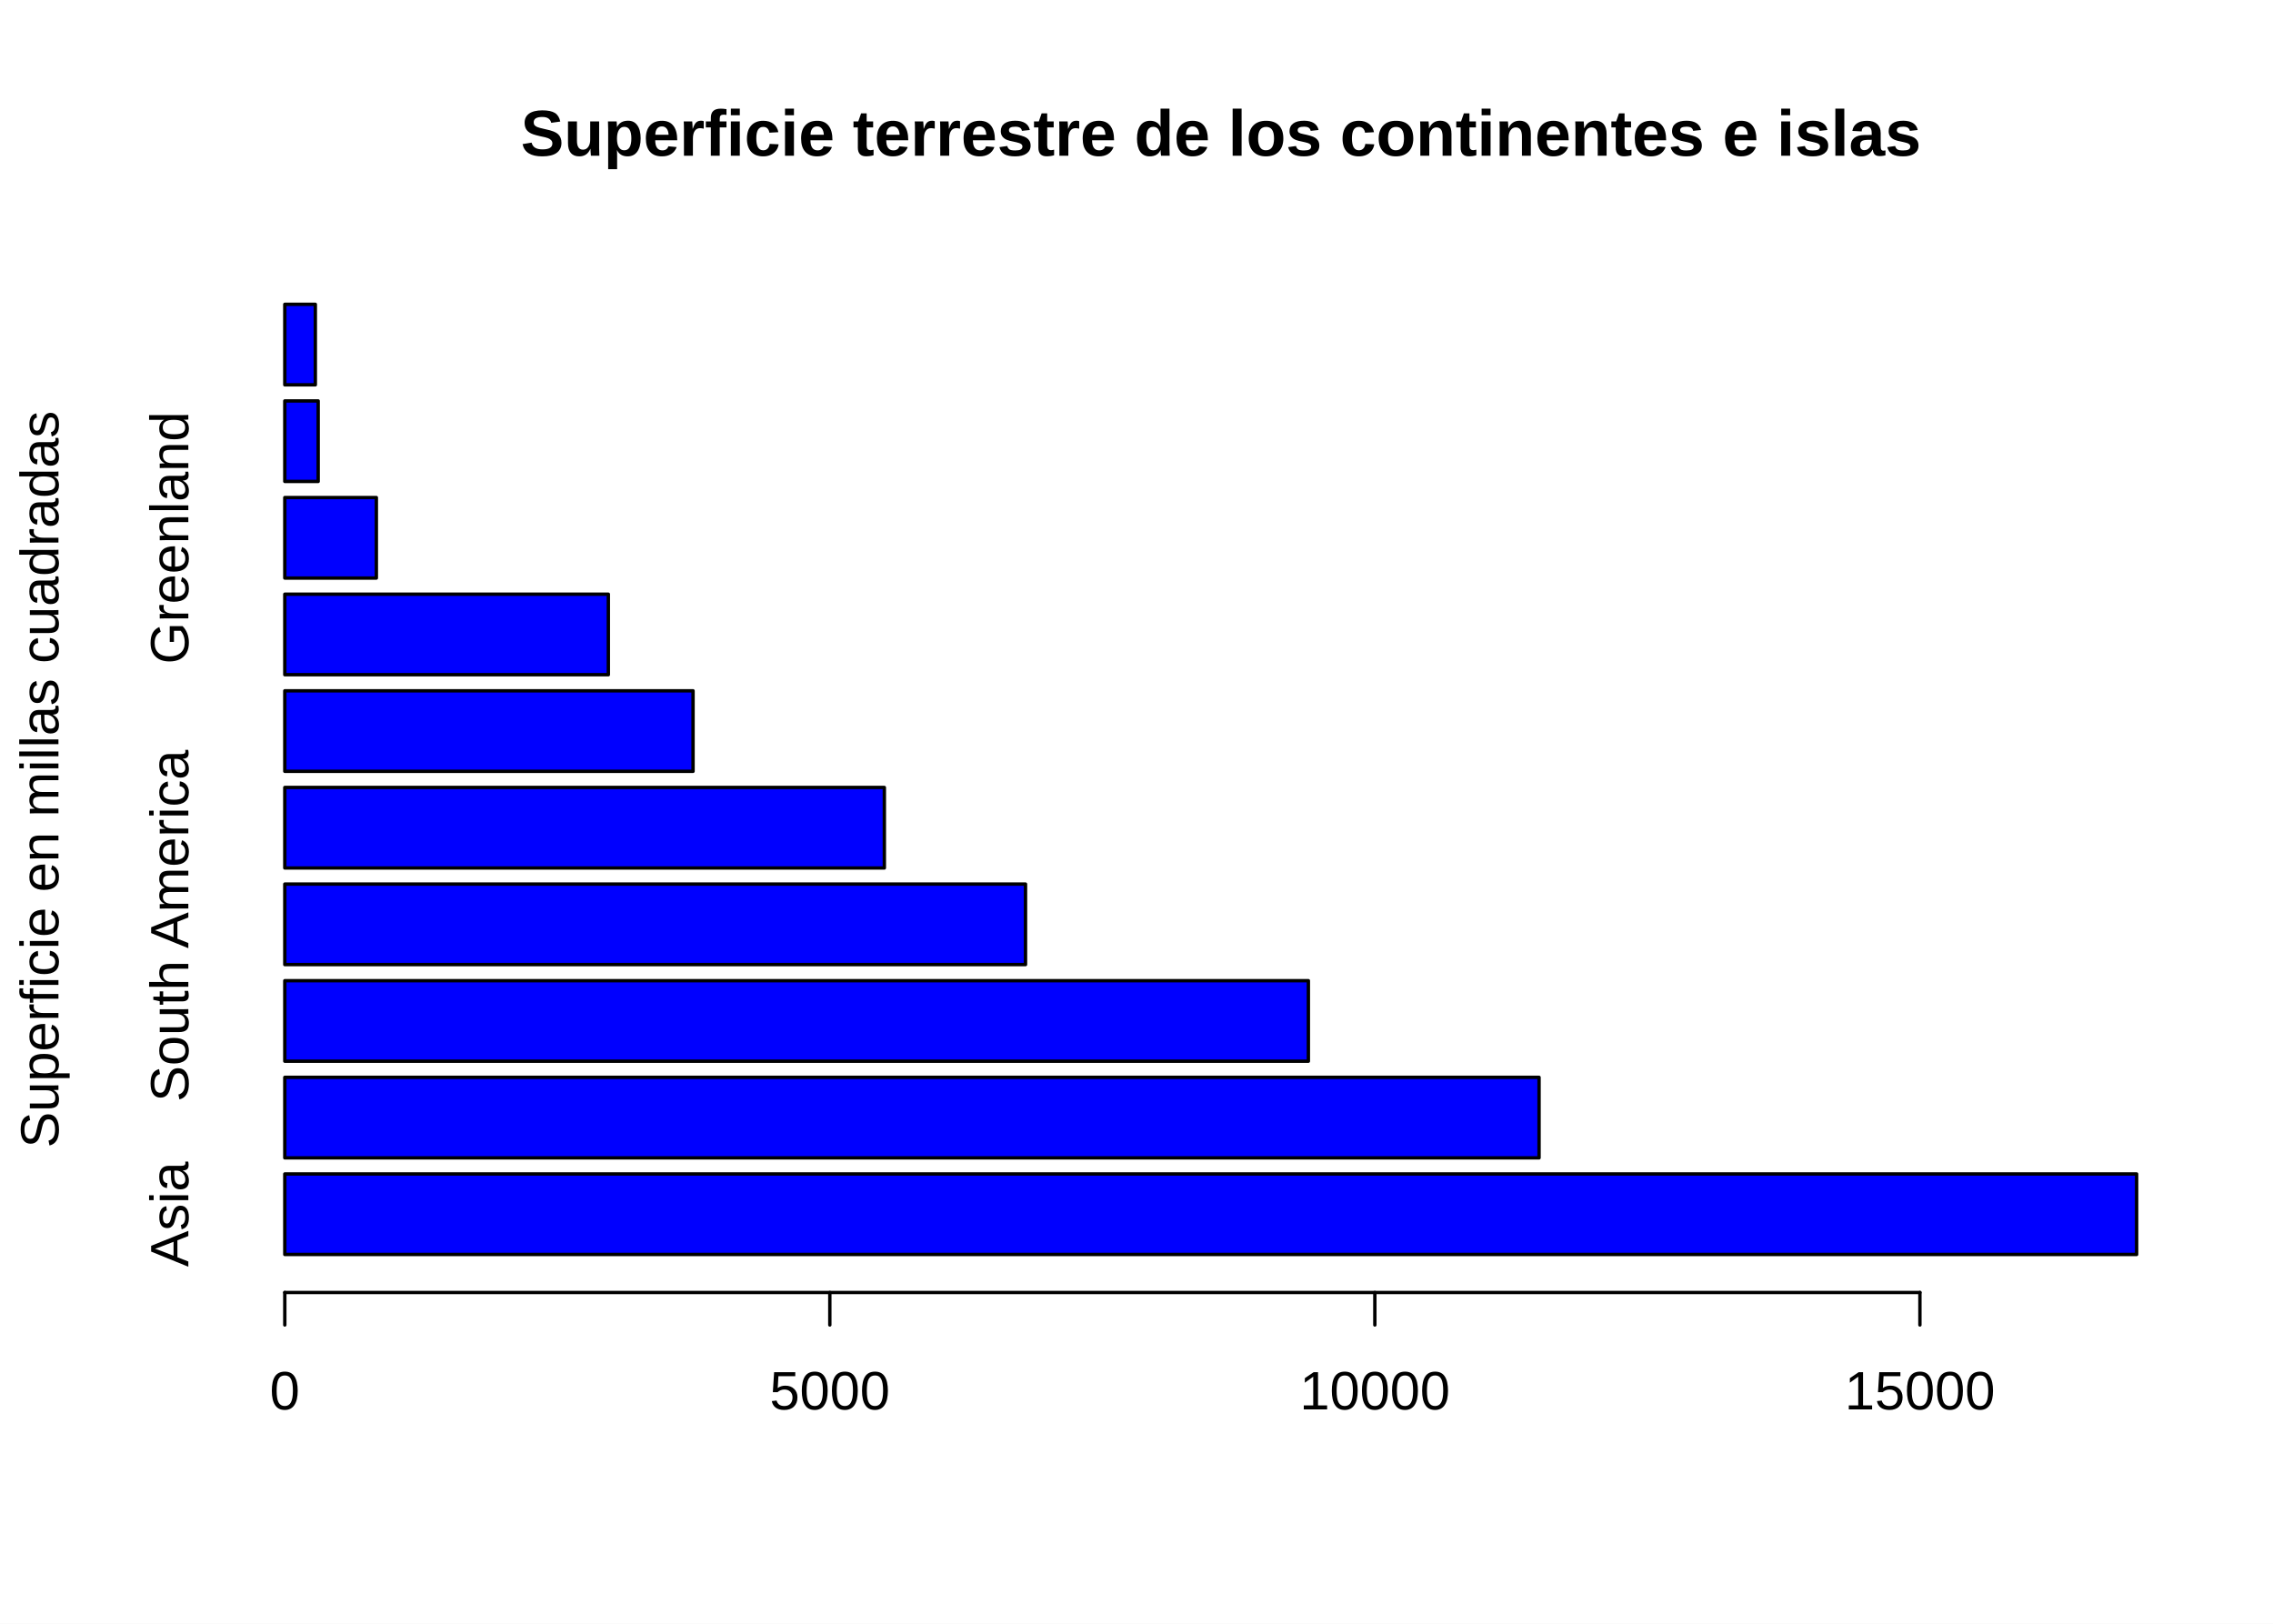
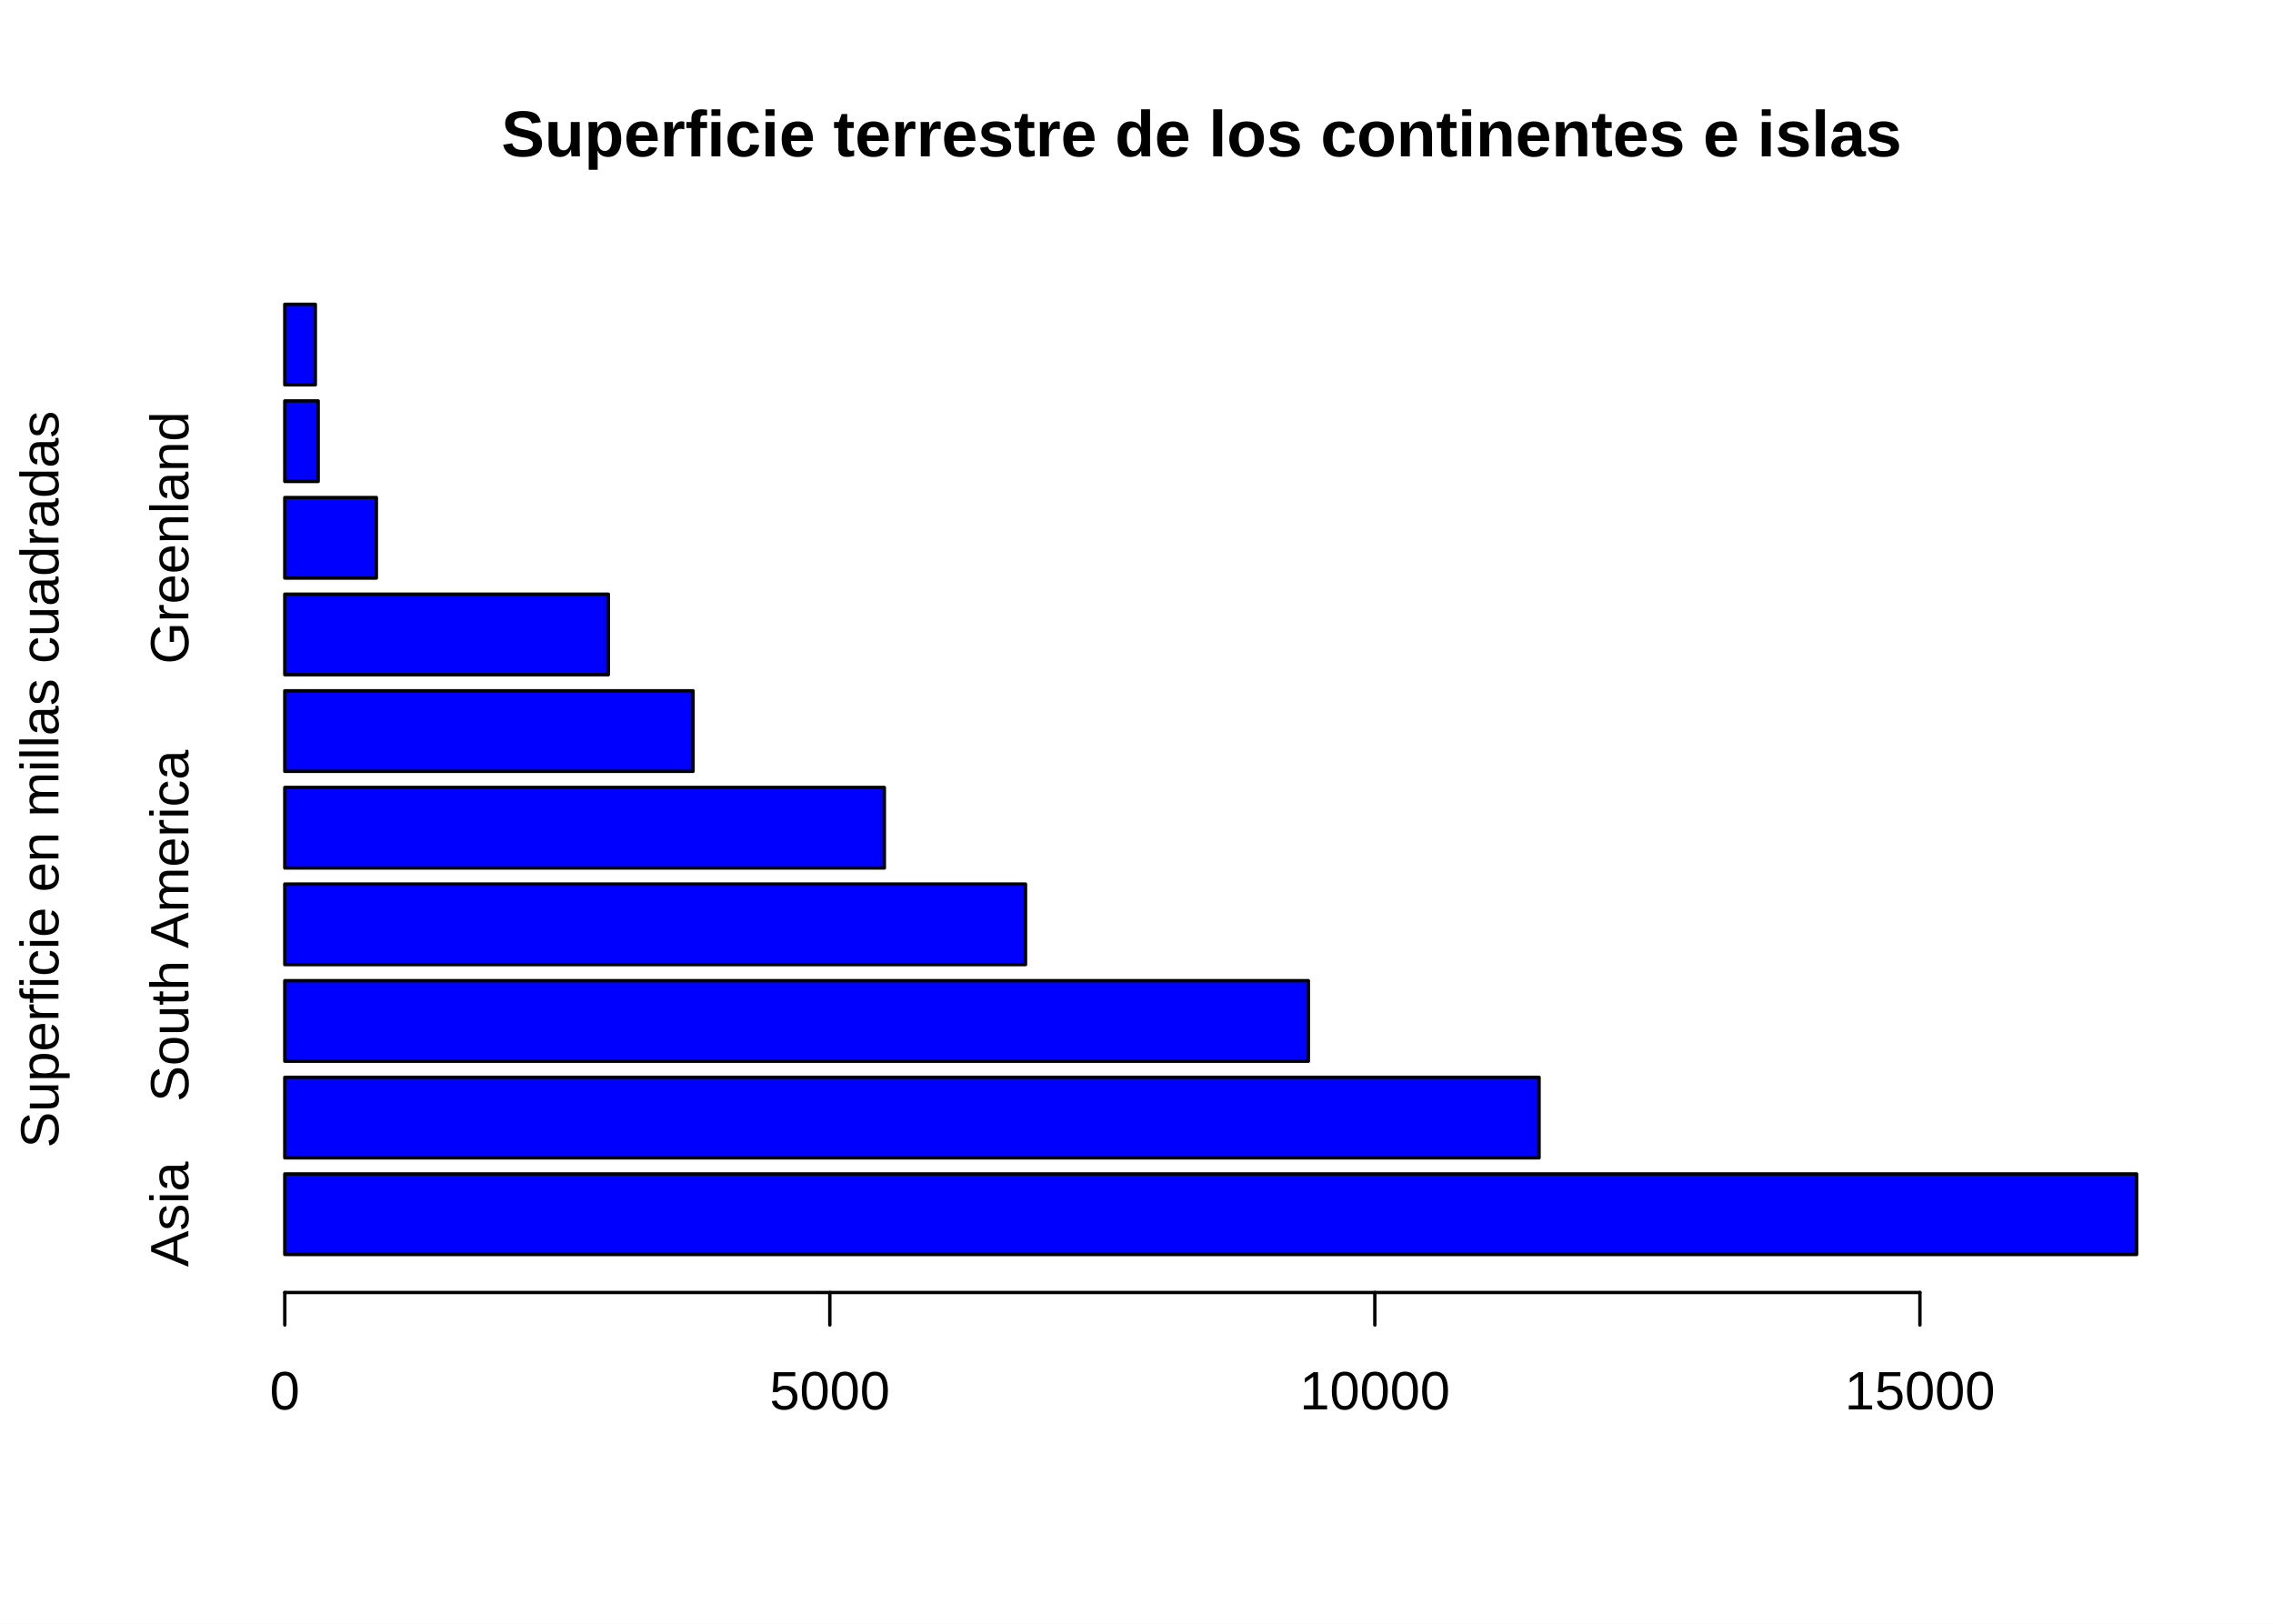
<svg xmlns="http://www.w3.org/2000/svg" viewBox="0 0 504.00 360.00">
  <defs>
    <style type="text/css">
    line, polyline, path, rect, circle {
      fill: none;
      stroke: #000000;
      stroke-linecap: round;
      stroke-linejoin: round;
      stroke-miterlimit: 10.00;
    }
  </style>
  </defs>
  <rect width="100%" height="100%" style="stroke: none; fill: #FFFFFF;" />
  <rect x="63.15" y="260.28" width="410.61" height="17.85" style="stroke-width: 0.75; fill: #0000FF;" />
  <rect x="63.15" y="238.86" width="278.11" height="17.85" style="stroke-width: 0.75; fill: #0000FF;" />
  <rect x="63.15" y="217.43" width="226.96" height="17.85" style="stroke-width: 0.75; fill: #0000FF;" />
  <rect x="63.15" y="196.01" width="164.24" height="17.85" style="stroke-width: 0.75; fill: #0000FF;" />
  <rect x="63.15" y="174.59" width="132.94" height="17.85" style="stroke-width: 0.75; fill: #0000FF;" />
  <rect x="63.15" y="153.16" width="90.52" height="17.85" style="stroke-width: 0.75; fill: #0000FF;" />
  <rect x="63.15" y="131.74" width="71.74" height="17.85" style="stroke-width: 0.75; fill: #0000FF;" />
  <rect x="63.15" y="110.31" width="20.30" height="17.85" style="stroke-width: 0.75; fill: #0000FF;" />
  <rect x="63.15" y="88.89" width="7.40" height="17.85" style="stroke-width: 0.75; fill: #0000FF;" />
  <rect x="63.15" y="67.47" width="6.77" height="17.85" style="stroke-width: 0.75; fill: #0000FF;" />
  <text transform="translate(41.76,280.88) rotate(-90)" style="font-size: 12.00px; font-family: Arial;" textLength="23.34px" lengthAdjust="spacingAndGlyphs">Asia</text>
  <text transform="translate(41.76,244.29) rotate(-90)" style="font-size: 12.00px; font-family: Arial;" textLength="78.70px" lengthAdjust="spacingAndGlyphs">South America</text>
  <text transform="translate(41.76,147.26) rotate(-90)" style="font-size: 12.00px; font-family: Arial;" textLength="56.04px" lengthAdjust="spacingAndGlyphs">Greenland</text>
-   <text x="115.45" y="34.53" style="font-size: 14.40px; font-weight: bold; font-family: Arial;" textLength="301.90px" lengthAdjust="spacingAndGlyphs">Superficie terrestre de los continentes e islas</text>
+   <text x="111.14" y="34.67" style="font-size: 14.40px; font-weight: bold; font-family: Arial;" textLength="310.52px" lengthAdjust="spacingAndGlyphs">Superficie terrestre de los continentes e islas</text>
  <text transform="translate(12.96,254.51) rotate(-90)" style="font-size: 12.00px; font-family: Arial;" textLength="163.42px" lengthAdjust="spacingAndGlyphs">Superficie en millas cuadradas</text>
  <line x1="63.15" y1="286.56" x2="425.71" y2="286.56" style="stroke-width: 0.75;" />
  <line x1="63.15" y1="286.56" x2="63.15" y2="293.76" style="stroke-width: 0.75;" />
  <line x1="184.00" y1="286.56" x2="184.00" y2="293.76" style="stroke-width: 0.75;" />
  <line x1="304.85" y1="286.56" x2="304.85" y2="293.76" style="stroke-width: 0.75;" />
  <line x1="425.71" y1="286.56" x2="425.71" y2="293.76" style="stroke-width: 0.75;" />
  <text x="59.81" y="312.48" style="font-size: 12.00px; font-family: Arial;" textLength="6.67px" lengthAdjust="spacingAndGlyphs">0</text>
  <text x="170.65" y="312.48" style="font-size: 12.00px; font-family: Arial;" textLength="26.70px" lengthAdjust="spacingAndGlyphs">5000</text>
  <text x="288.17" y="312.48" style="font-size: 12.00px; font-family: Arial;" textLength="33.37px" lengthAdjust="spacingAndGlyphs">10000</text>
  <text x="409.02" y="312.48" style="font-size: 12.00px; font-family: Arial;" textLength="33.37px" lengthAdjust="spacingAndGlyphs">15000</text>
</svg>
